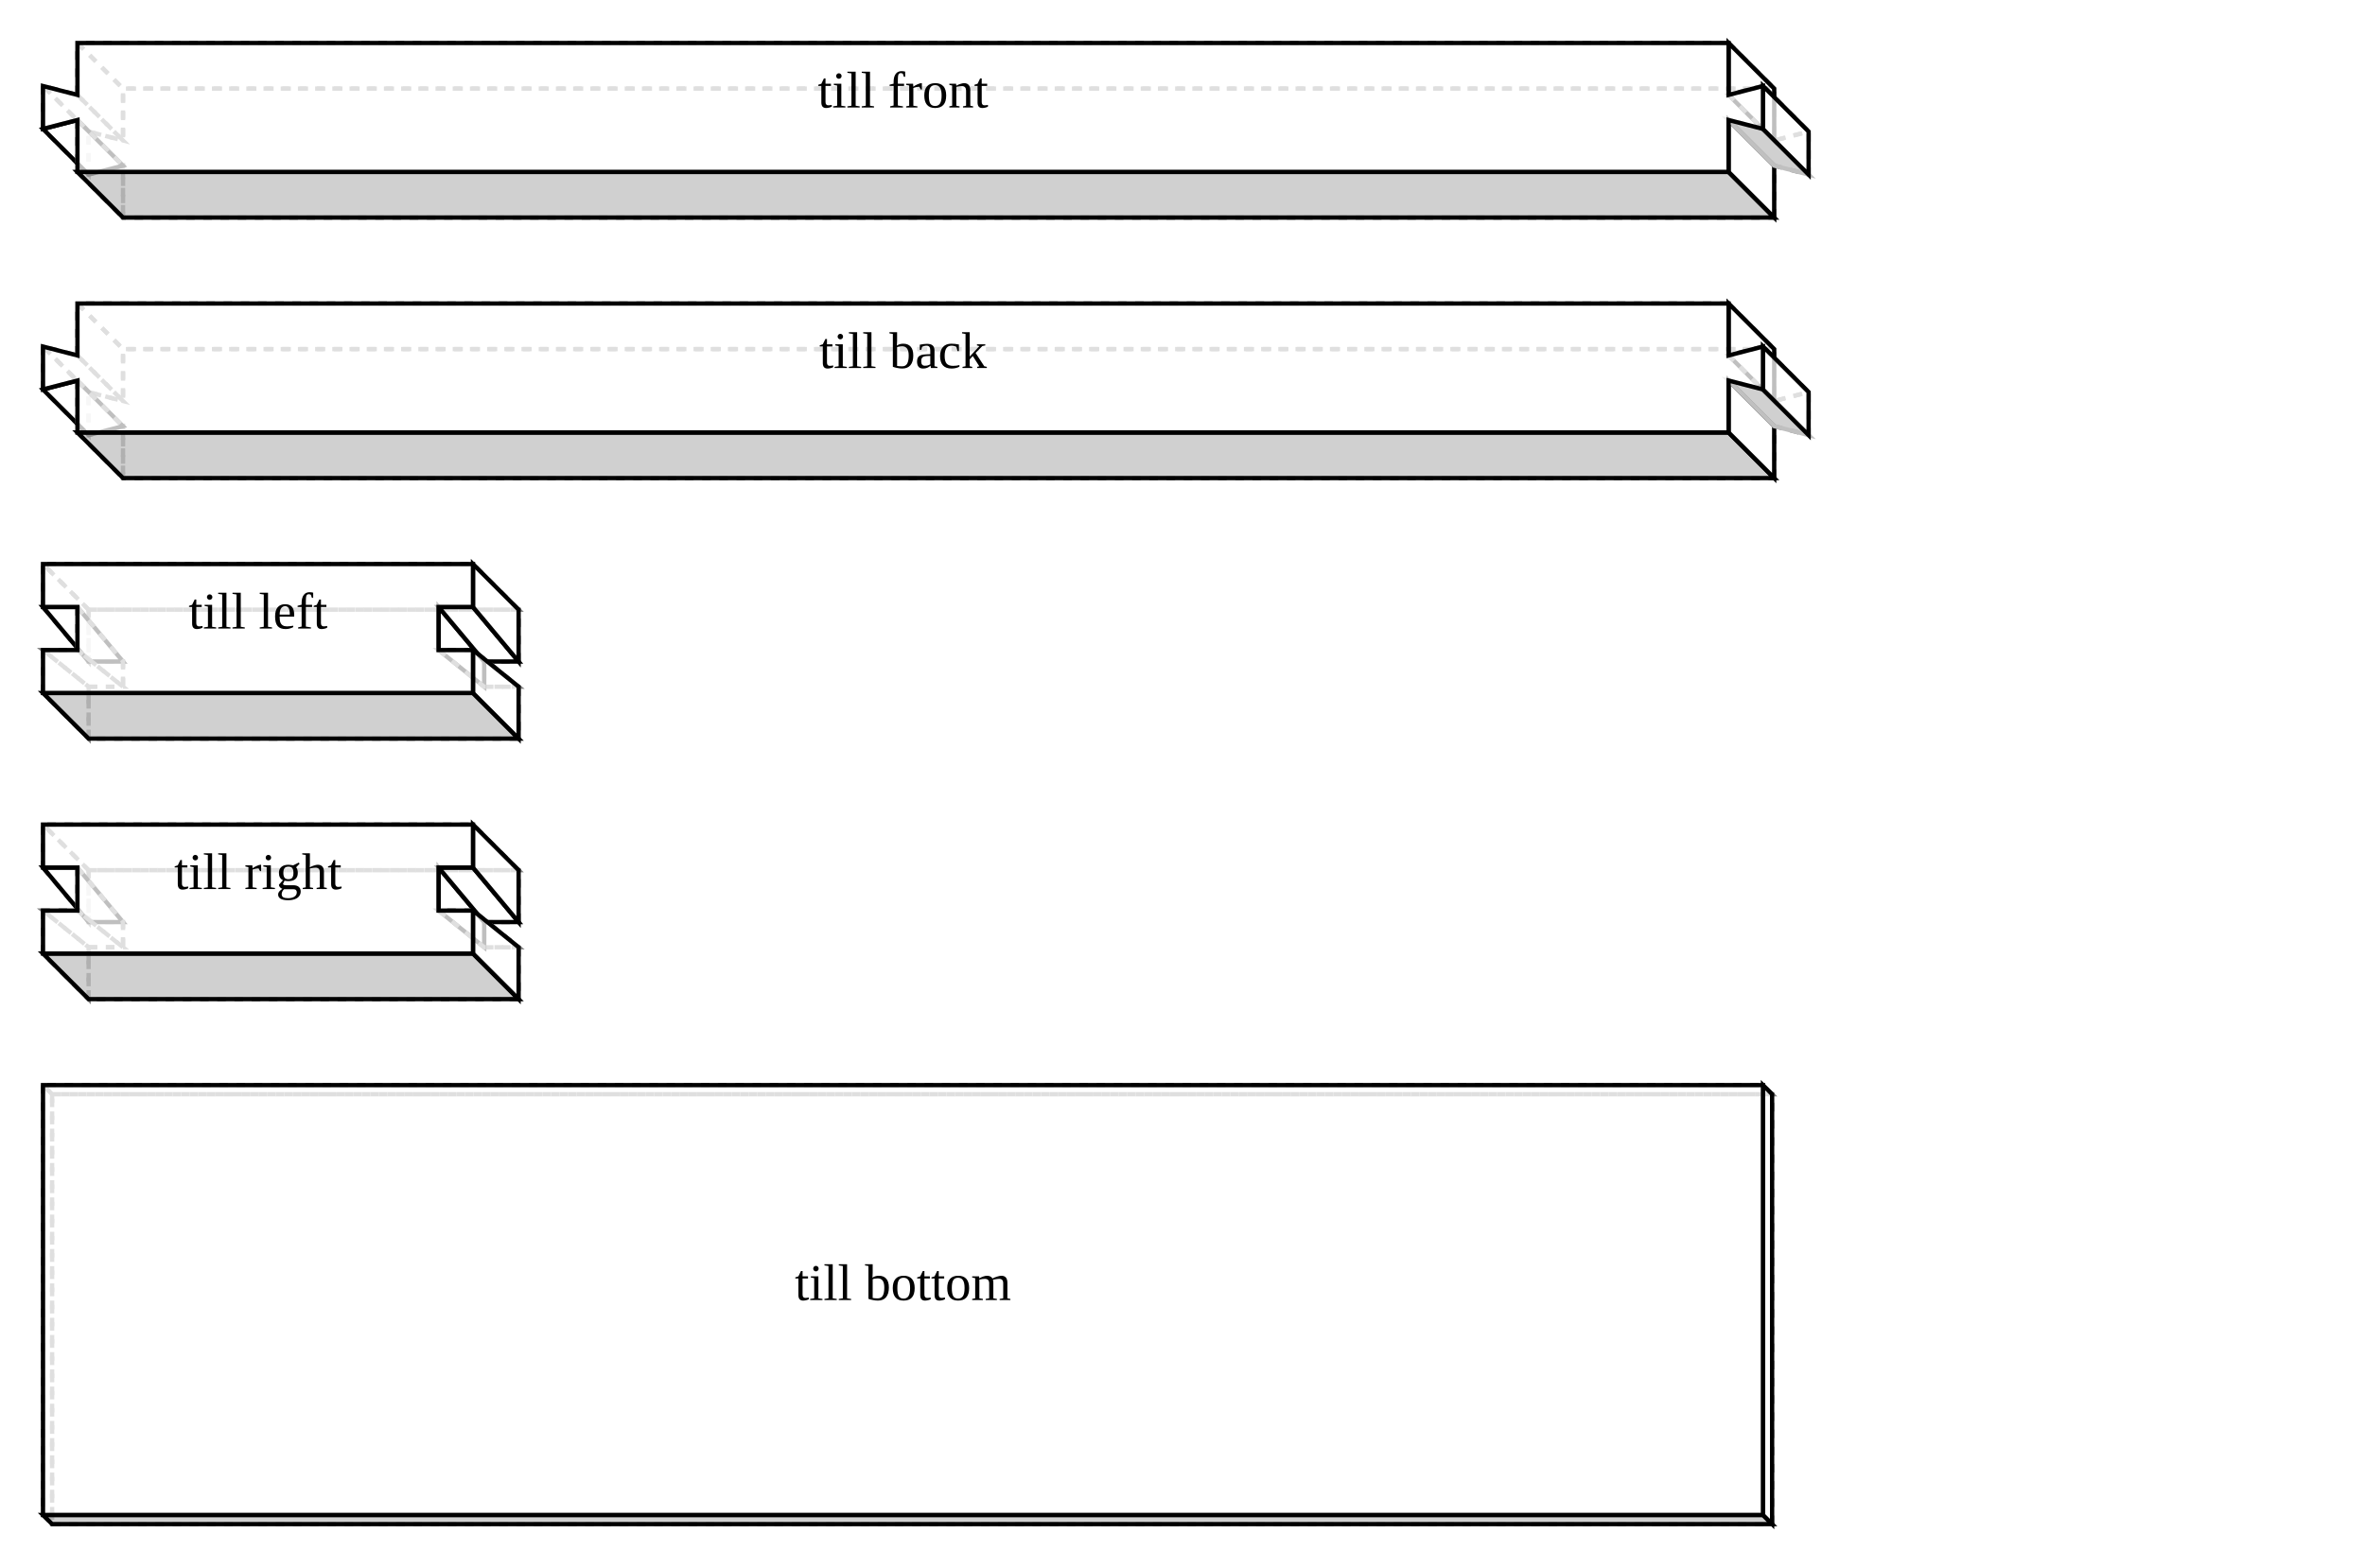
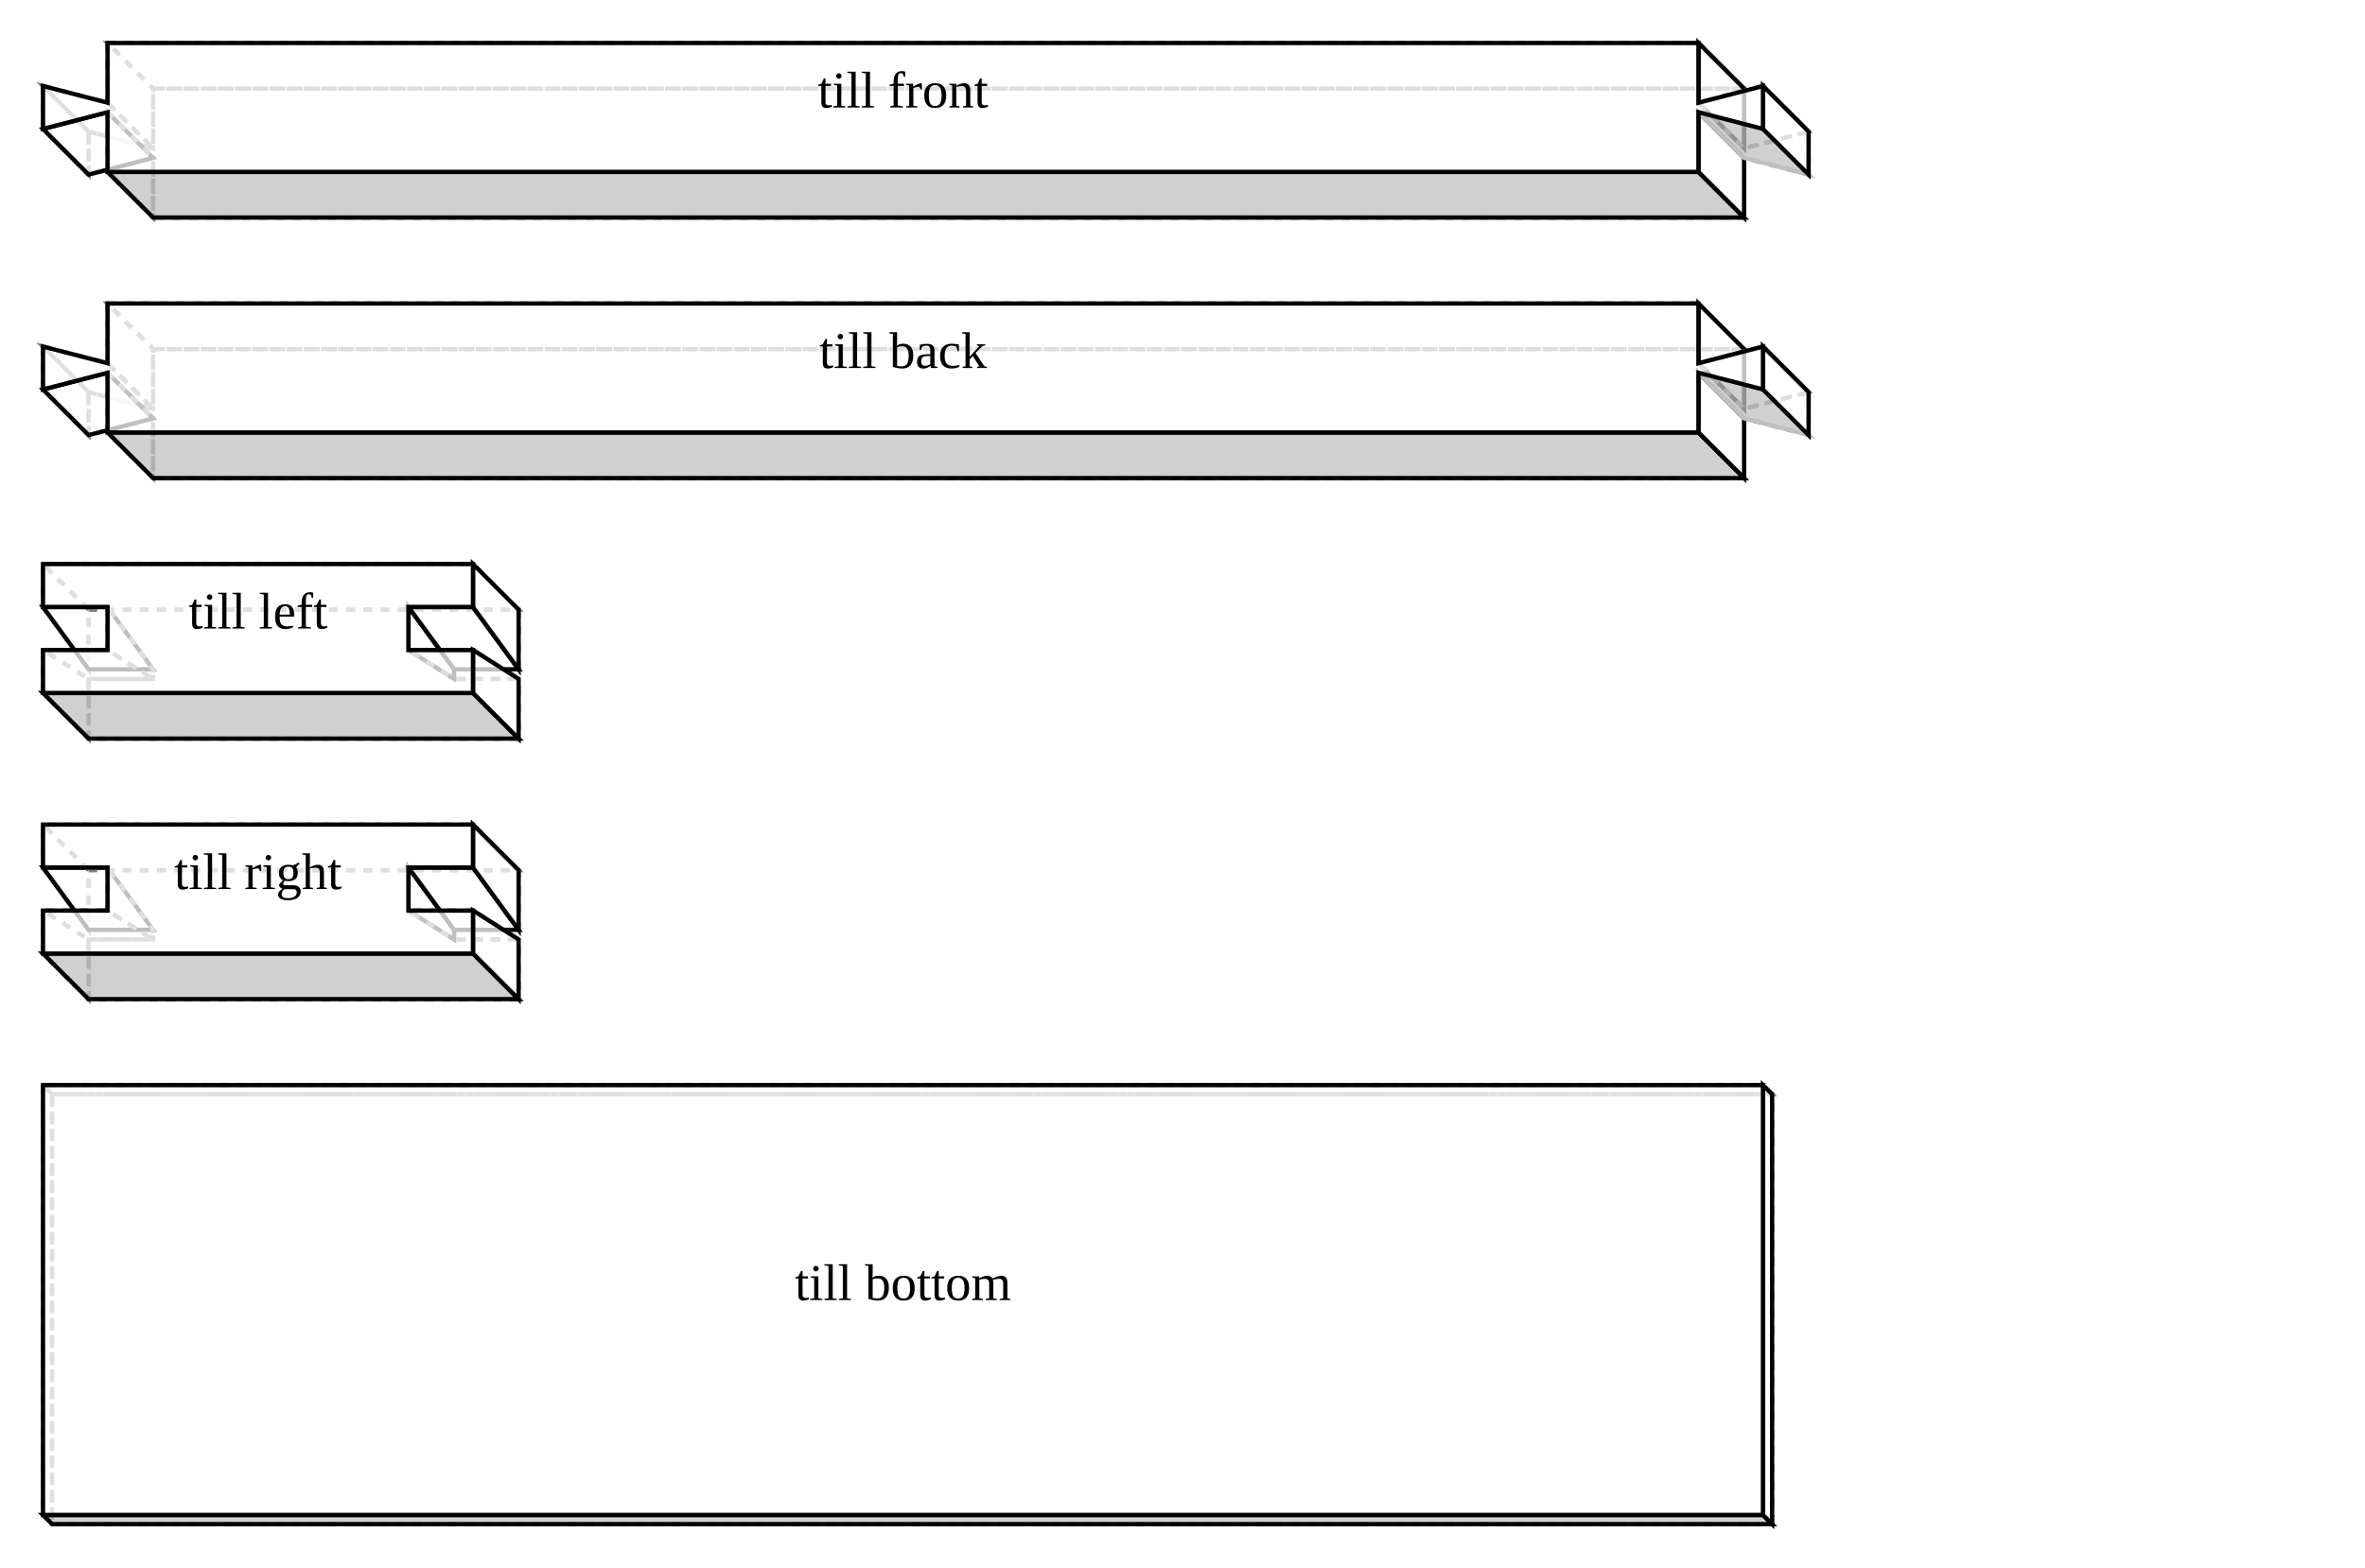
<svg xmlns="http://www.w3.org/2000/svg" width="1100" viewBox="0 0 550 364.548">
-   <polygon fill="none" stroke-width="1" stroke-dasharray="2" stroke="gray" points="412.597,50.607 412.597,38.526 420.607,40.594 420.607,30.619 412.597,32.687 412.597,20.607 412.597,20.607 28.617,20.607 28.617,32.687 20.607,30.619 20.607,30.619 20.607,40.594 20.607,40.594 28.617,38.526 28.617,50.607 412.597,50.607" />
+   <polygon fill="none" stroke-width="1" stroke-dasharray="2" stroke="gray" points="405.597,50.607 405.597,36.714 420.607,40.594 420.607,30.619 405.597,34.499 405.597,20.607 405.597,20.607 35.617,20.607 35.617,34.499 20.607,30.619 20.607,30.619 20.607,40.594 20.607,40.594 35.617,36.714 35.617,50.607 405.597,50.607" />
  <polygon fill="none" stroke-width="1" stroke-dasharray="2" stroke="gray" points="10.0,19.99 10.0,30.01 20.607,40.617 20.607,30.597 10.0,19.99" />
-   <polygon fill="none" stroke-width="1" stroke-dasharray="2" stroke="gray" points="20.607,30.607 28.607,32.677 18.0,22.071 10.0,20.0" />
-   <polygon fill="rgba(255,255,255,0.75)" stroke-width="1" stroke-dasharray="" stroke="black" points="10.0,30.0 18.0,27.929 28.607,38.536 20.607,40.607" />
-   <polygon fill="none" stroke-width="1" stroke-dasharray="2" stroke="gray" points="18.0,22.081 28.607,32.687 28.607,20.607 18.0,10.0 18.0,22.081" />
-   <polygon fill="none" stroke-width="1" stroke-dasharray="2" stroke="gray" points="18.0,27.919 18.0,40.0 28.607,50.607 28.607,38.526 18.0,27.919" />
-   <polygon fill="none" stroke-width="1" stroke-dasharray="2" stroke="gray" points="401.99,10.0 18.01,10.0 18.01,10.0 28.617,20.607 412.597,20.607 401.99,10.0" />
-   <polygon fill="rgba(192,192,192,0.75)" stroke-width="1" stroke-dasharray="" stroke="black" points="401.99,40.0 412.597,50.607 28.617,50.607 18.01,40.0 18.01,40.0 401.99,40.0" />
-   <polygon fill="rgba(255,255,255,0.75)" stroke-width="1" stroke-dasharray="" stroke="black" points="412.607,32.687 402.0,22.081 402.0,10.0 412.607,20.607 412.607,32.687" />
-   <polygon fill="rgba(255,255,255,0.75)" stroke-width="1" stroke-dasharray="" stroke="black" points="412.607,38.526 412.607,50.607 402.0,40.0 402.0,27.919 412.607,38.526" />
-   <polygon fill="none" stroke-width="1" stroke-dasharray="2" stroke="gray" points="410.0,20.0 402.0,22.071 412.607,32.677 420.607,30.607" />
-   <polygon fill="rgba(192,192,192,0.75)" stroke-width="1" stroke-dasharray="" stroke="silver" points="420.607,40.607 412.607,38.536 402.0,27.929 410.0,30.0" />
+   <polygon fill="none" stroke-width="1" stroke-dasharray="2" stroke="gray" points="20.607,30.607 35.607,34.489 25.0,23.882 10.0,20.0" />
+   <polygon fill="rgba(255,255,255,0.75)" stroke-width="1" stroke-dasharray="" stroke="black" points="10.0,30.0 25.0,26.118 35.607,36.724 20.607,40.607" />
+   <polygon fill="none" stroke-width="1" stroke-dasharray="2" stroke="gray" points="25.0,23.892 35.607,34.499 35.607,20.607 25.0,10.0 25.0,23.892" />
+   <polygon fill="none" stroke-width="1" stroke-dasharray="2" stroke="gray" points="25.0,26.108 25.0,40.0 35.607,50.607 35.607,36.714 25.0,26.108" />
+   <polygon fill="none" stroke-width="1" stroke-dasharray="2" stroke="gray" points="394.99,10.0 25.01,10.0 25.01,10.0 35.617,20.607 405.597,20.607 394.99,10.0" />
+   <polygon fill="rgba(192,192,192,0.75)" stroke-width="1" stroke-dasharray="" stroke="black" points="394.99,40.0 405.597,50.607 35.617,50.607 25.01,40.0 25.01,40.0 394.99,40.0" />
+   <polygon fill="rgba(255,255,255,0.75)" stroke-width="1" stroke-dasharray="" stroke="black" points="405.607,34.499 395.0,23.892 395.0,10.0 405.607,20.607 405.607,34.499" />
+   <polygon fill="rgba(255,255,255,0.75)" stroke-width="1" stroke-dasharray="" stroke="black" points="405.607,36.714 405.607,50.607 395.0,40.0 395.0,26.108 405.607,36.714" />
+   <polygon fill="none" stroke-width="1" stroke-dasharray="2" stroke="gray" points="410.0,20.0 395.0,23.882 405.607,34.489 420.607,30.607" />
+   <polygon fill="rgba(192,192,192,0.75)" stroke-width="1" stroke-dasharray="" stroke="silver" points="420.607,40.607 405.607,36.724 395.0,26.118 410.0,30.0" />
  <polygon fill="rgba(255,255,255,0.75)" stroke-width="1" stroke-dasharray="" stroke="black" points="420.607,30.597 420.607,40.617 410.0,30.01 410.0,19.99 420.607,30.597" />
-   <polygon fill="rgba(255,255,255,0.75)" stroke-width="1" stroke-dasharray="" stroke="black" points="410.0,29.987 401.99,27.919 401.99,40.0 18.01,40.0 18.01,40.0 18.01,27.919 10.0,29.987 10.0,20.013 18.01,22.081 18.01,10.0 18.01,10.0 401.99,10.0 401.99,22.081 410.0,20.013 410.0,20.013 410.0,29.987" />
+   <polygon fill="rgba(255,255,255,0.75)" stroke-width="1" stroke-dasharray="" stroke="black" points="410.0,29.987 394.99,26.108 394.99,40.0 25.01,40.0 25.01,40.0 25.01,26.108 10.0,29.987 10.0,20.013 25.01,23.892 25.01,10.0 25.01,10.0 394.99,10.0 394.99,23.892 410.0,20.013 410.0,20.013 410.0,29.987" />
  <text style="" text-anchor="middle" x="210.0" y="25.0" fill="black">till front</text>
-   <polygon fill="none" stroke-width="1" stroke-dasharray="2" stroke="gray" points="412.597,111.213 412.597,99.133 420.607,101.201 420.607,91.226 412.597,93.294 412.597,81.213 412.597,81.213 28.617,81.213 28.617,93.294 20.607,91.226 20.607,91.226 20.607,101.201 20.607,101.201 28.617,99.133 28.617,111.213 412.597,111.213" />
+   <polygon fill="none" stroke-width="1" stroke-dasharray="2" stroke="gray" points="405.597,111.213 405.597,97.321 420.607,101.201 420.607,91.226 405.597,95.105 405.597,81.213 405.597,81.213 35.617,81.213 35.617,95.105 20.607,91.226 20.607,91.226 20.607,101.201 20.607,101.201 35.617,97.321 35.617,111.213 405.597,111.213" />
  <polygon fill="none" stroke-width="1" stroke-dasharray="2" stroke="gray" points="10.0,80.597 10.0,90.617 20.607,101.223 20.607,91.203 10.0,80.597" />
-   <polygon fill="none" stroke-width="1" stroke-dasharray="2" stroke="gray" points="20.607,91.213 28.607,93.284 18.0,82.677 10.0,80.607" />
-   <polygon fill="rgba(255,255,255,0.75)" stroke-width="1" stroke-dasharray="" stroke="black" points="10.0,90.607 18.0,88.536 28.607,99.143 20.607,101.213" />
-   <polygon fill="none" stroke-width="1" stroke-dasharray="2" stroke="gray" points="18.0,82.687 28.607,93.294 28.607,81.213 18.0,70.607 18.0,82.687" />
-   <polygon fill="none" stroke-width="1" stroke-dasharray="2" stroke="gray" points="18.0,88.526 18.0,100.607 28.607,111.213 28.607,99.133 18.0,88.526" />
-   <polygon fill="none" stroke-width="1" stroke-dasharray="2" stroke="gray" points="401.99,70.607 18.01,70.607 18.01,70.607 28.617,81.213 412.597,81.213 401.99,70.607" />
-   <polygon fill="rgba(192,192,192,0.75)" stroke-width="1" stroke-dasharray="" stroke="black" points="401.99,100.607 412.597,111.213 28.617,111.213 18.01,100.607 18.01,100.607 401.99,100.607" />
-   <polygon fill="rgba(255,255,255,0.75)" stroke-width="1" stroke-dasharray="" stroke="black" points="412.607,93.294 402.0,82.687 402.0,70.607 412.607,81.213 412.607,93.294" />
-   <polygon fill="rgba(255,255,255,0.75)" stroke-width="1" stroke-dasharray="" stroke="black" points="412.607,99.133 412.607,111.213 402.0,100.607 402.0,88.526 412.607,99.133" />
-   <polygon fill="none" stroke-width="1" stroke-dasharray="2" stroke="gray" points="410.0,80.607 402.0,82.677 412.607,93.284 420.607,91.213" />
-   <polygon fill="rgba(192,192,192,0.75)" stroke-width="1" stroke-dasharray="" stroke="silver" points="420.607,101.213 412.607,99.143 402.0,88.536 410.0,90.607" />
+   <polygon fill="none" stroke-width="1" stroke-dasharray="2" stroke="gray" points="20.607,91.213 35.607,95.095 25.0,84.489 10.0,80.607" />
+   <polygon fill="rgba(255,255,255,0.75)" stroke-width="1" stroke-dasharray="" stroke="black" points="10.0,90.607 25.0,86.724 35.607,97.331 20.607,101.213" />
+   <polygon fill="none" stroke-width="1" stroke-dasharray="2" stroke="gray" points="25.0,84.499 35.607,95.105 35.607,81.213 25.0,70.607 25.0,84.499" />
+   <polygon fill="none" stroke-width="1" stroke-dasharray="2" stroke="gray" points="25.0,86.714 25.0,100.607 35.607,111.213 35.607,97.321 25.0,86.714" />
+   <polygon fill="none" stroke-width="1" stroke-dasharray="2" stroke="gray" points="394.99,70.607 25.01,70.607 25.01,70.607 35.617,81.213 405.597,81.213 394.99,70.607" />
+   <polygon fill="rgba(192,192,192,0.75)" stroke-width="1" stroke-dasharray="" stroke="black" points="394.99,100.607 405.597,111.213 35.617,111.213 25.01,100.607 25.01,100.607 394.99,100.607" />
+   <polygon fill="rgba(255,255,255,0.75)" stroke-width="1" stroke-dasharray="" stroke="black" points="405.607,95.105 395.0,84.499 395.0,70.607 405.607,81.213 405.607,95.105" />
+   <polygon fill="rgba(255,255,255,0.75)" stroke-width="1" stroke-dasharray="" stroke="black" points="405.607,97.321 405.607,111.213 395.0,100.607 395.0,86.714 405.607,97.321" />
+   <polygon fill="none" stroke-width="1" stroke-dasharray="2" stroke="gray" points="410.0,80.607 395.0,84.489 405.607,95.095 420.607,91.213" />
+   <polygon fill="rgba(192,192,192,0.75)" stroke-width="1" stroke-dasharray="" stroke="silver" points="420.607,101.213 405.607,97.331 395.0,86.724 410.0,90.607" />
  <polygon fill="rgba(255,255,255,0.75)" stroke-width="1" stroke-dasharray="" stroke="black" points="420.607,91.203 420.607,101.223 410.0,90.617 410.0,80.597 420.607,91.203" />
-   <polygon fill="rgba(255,255,255,0.75)" stroke-width="1" stroke-dasharray="" stroke="black" points="410.0,90.594 401.99,88.526 401.99,100.607 18.01,100.607 18.01,100.607 18.01,88.526 10.0,90.594 10.0,80.619 18.01,82.687 18.01,70.607 18.01,70.607 401.99,70.607 401.99,82.687 410.0,80.619 410.0,80.619 410.0,90.594" />
+   <polygon fill="rgba(255,255,255,0.75)" stroke-width="1" stroke-dasharray="" stroke="black" points="410.0,90.594 394.99,86.714 394.99,100.607 25.01,100.607 25.01,100.607 25.01,86.714 10.0,90.594 10.0,80.619 25.01,84.499 25.01,70.607 25.01,70.607 394.99,70.607 394.99,84.499 410.0,80.619 410.0,80.619 410.0,90.594" />
  <text style="" text-anchor="middle" x="210.0" y="85.607" fill="black">till back</text>
-   <polygon fill="none" stroke-width="1" stroke-dasharray="2" stroke="gray" points="120.607,153.88 120.607,141.82 20.607,141.82 20.607,153.88 20.607,153.88 28.617,153.88 28.617,159.759 20.607,159.759 20.607,171.82 120.607,171.82 120.607,159.759 112.597,159.759 112.597,153.88 120.607,153.88" />
-   <polygon fill="none" stroke-width="1" stroke-dasharray="2" stroke="gray" points="10.0,141.225 20.607,153.899 20.607,141.82 10.0,131.213 10.0,141.225" />
-   <polygon fill="none" stroke-width="1" stroke-dasharray="2" stroke="gray" points="10.0,151.202 10.0,161.213 20.607,171.82 20.607,159.741 10.0,151.202" />
-   <polygon fill="rgba(255,255,255,0.75)" stroke-width="1" stroke-dasharray="" stroke="black" points="10.0,141.213 18.0,141.213 28.607,153.89 20.607,153.89" />
-   <polygon fill="none" stroke-width="1" stroke-dasharray="2" stroke="gray" points="20.607,159.749 28.607,159.749 18.0,151.213 10.0,151.213" />
-   <polygon fill="none" stroke-width="1" stroke-dasharray="2" stroke="gray" points="18.0,141.205 18.0,151.222 28.607,159.761 28.607,153.879 18.0,141.205" />
+   <polygon fill="none" stroke-width="1" stroke-dasharray="2" stroke="gray" points="120.607,155.692 120.607,141.82 20.607,141.82 20.607,155.692 20.607,155.692 35.617,155.692 35.617,157.948 20.607,157.948 20.607,171.82 120.607,171.82 120.607,157.948 105.597,157.948 105.597,155.692 120.607,155.692" />
+   <polygon fill="none" stroke-width="1" stroke-dasharray="2" stroke="gray" points="10.0,141.226 20.607,155.71 20.607,141.82 10.0,131.213 10.0,141.226" />
+   <polygon fill="none" stroke-width="1" stroke-dasharray="2" stroke="gray" points="10.0,151.201 10.0,161.213 20.607,171.82 20.607,157.93 10.0,151.201" />
+   <polygon fill="rgba(255,255,255,0.75)" stroke-width="1" stroke-dasharray="" stroke="black" points="10.0,141.213 25.0,141.213 35.607,155.702 20.607,155.702" />
+   <polygon fill="none" stroke-width="1" stroke-dasharray="2" stroke="gray" points="20.607,157.938 35.607,157.938 25.0,151.213 10.0,151.213" />
+   <polygon fill="none" stroke-width="1" stroke-dasharray="2" stroke="gray" points="25.0,141.206 25.0,151.221 35.607,157.95 35.607,155.69 25.0,141.206" />
  <polygon fill="none" stroke-width="1" stroke-dasharray="2" stroke="gray" points="20.607,141.82 120.607,141.82 110.0,131.213 10.0,131.213" />
  <polygon fill="rgba(192,192,192,0.75)" stroke-width="1" stroke-dasharray="" stroke="black" points="10.0,161.213 110.0,161.213 120.607,171.82 20.607,171.82" />
-   <polygon fill="rgba(255,255,255,0.75)" stroke-width="1" stroke-dasharray="" stroke="black" points="112.607,153.879 112.607,159.761 102.0,151.222 102.0,141.205 112.607,153.879" />
-   <polygon fill="rgba(255,255,255,0.75)" stroke-width="1" stroke-dasharray="" stroke="black" points="120.607,153.89 112.607,153.89 102.0,141.213 110.0,141.213" />
-   <polygon fill="none" stroke-width="1" stroke-dasharray="2" stroke="gray" points="110.0,151.213 102.0,151.213 112.607,159.749 120.607,159.749" />
-   <polygon fill="rgba(255,255,255,0.75)" stroke-width="1" stroke-dasharray="" stroke="black" points="120.607,153.899 110.0,141.225 110.0,131.213 120.607,141.82 120.607,153.899" />
-   <polygon fill="rgba(255,255,255,0.75)" stroke-width="1" stroke-dasharray="" stroke="black" points="120.607,159.741 120.607,171.82 110.0,161.213 110.0,151.202 120.607,159.741" />
-   <polygon fill="rgba(255,255,255,0.75)" stroke-width="1" stroke-dasharray="" stroke="black" points="110.0,151.223 110.0,161.213 10.0,161.213 10.0,151.223 10.0,151.223 18.01,151.223 18.01,141.203 10.0,141.203 10.0,131.213 110.0,131.213 110.0,141.203 101.99,141.203 101.99,151.223 110.0,151.223" />
+   <polygon fill="rgba(255,255,255,0.75)" stroke-width="1" stroke-dasharray="" stroke="black" points="105.607,155.69 105.607,157.95 95.0,151.221 95.0,141.206 105.607,155.69" />
+   <polygon fill="rgba(255,255,255,0.75)" stroke-width="1" stroke-dasharray="" stroke="black" points="120.607,155.702 105.607,155.702 95.0,141.213 110.0,141.213" />
+   <polygon fill="none" stroke-width="1" stroke-dasharray="2" stroke="gray" points="110.0,151.213 95.0,151.213 105.607,157.938 120.607,157.938" />
+   <polygon fill="rgba(255,255,255,0.75)" stroke-width="1" stroke-dasharray="" stroke="black" points="120.607,155.71 110.0,141.226 110.0,131.213 120.607,141.82 120.607,155.71" />
+   <polygon fill="rgba(255,255,255,0.75)" stroke-width="1" stroke-dasharray="" stroke="black" points="120.607,157.93 120.607,171.82 110.0,161.213 110.0,151.201 120.607,157.93" />
+   <polygon fill="rgba(255,255,255,0.75)" stroke-width="1" stroke-dasharray="" stroke="black" points="110.0,151.223 110.0,161.213 10.0,161.213 10.0,151.223 10.0,151.223 25.01,151.223 25.01,141.203 10.0,141.203 10.0,131.213 110.0,131.213 110.0,141.203 94.99,141.203 94.99,151.223 110.0,151.223" />
  <text style="" text-anchor="middle" x="60.0" y="146.213" fill="black">till left</text>
-   <polygon fill="none" stroke-width="1" stroke-dasharray="2" stroke="gray" points="120.607,214.487 120.607,202.426 20.607,202.426 20.607,214.487 20.607,214.487 28.617,214.487 28.617,220.366 20.607,220.366 20.607,232.426 120.607,232.426 120.607,220.366 112.597,220.366 112.597,214.487 120.607,214.487" />
-   <polygon fill="none" stroke-width="1" stroke-dasharray="2" stroke="gray" points="10.0,201.831 20.607,214.506 20.607,202.426 10.0,191.82 10.0,201.831" />
-   <polygon fill="none" stroke-width="1" stroke-dasharray="2" stroke="gray" points="10.0,211.808 10.0,221.82 20.607,232.426 20.607,220.347 10.0,211.808" />
-   <polygon fill="rgba(255,255,255,0.75)" stroke-width="1" stroke-dasharray="" stroke="black" points="10.0,201.82 18.0,201.82 28.607,214.497 20.607,214.497" />
-   <polygon fill="none" stroke-width="1" stroke-dasharray="2" stroke="gray" points="20.607,220.356 28.607,220.356 18.0,211.82 10.0,211.82" />
-   <polygon fill="none" stroke-width="1" stroke-dasharray="2" stroke="gray" points="18.0,201.811 18.0,211.828 28.607,220.367 28.607,214.486 18.0,201.811" />
+   <polygon fill="none" stroke-width="1" stroke-dasharray="2" stroke="gray" points="120.607,216.299 120.607,202.426 20.607,202.426 20.607,216.299 20.607,216.299 35.617,216.299 35.617,218.554 20.607,218.554 20.607,232.426 120.607,232.426 120.607,218.554 105.597,218.554 105.597,216.299 120.607,216.299" />
+   <polygon fill="none" stroke-width="1" stroke-dasharray="2" stroke="gray" points="10.0,201.832 20.607,216.316 20.607,202.426 10.0,191.82 10.0,201.832" />
+   <polygon fill="none" stroke-width="1" stroke-dasharray="2" stroke="gray" points="10.0,211.807 10.0,221.82 20.607,232.426 20.607,218.537 10.0,211.807" />
+   <polygon fill="rgba(255,255,255,0.75)" stroke-width="1" stroke-dasharray="" stroke="black" points="10.0,201.82 25.0,201.82 35.607,216.309 20.607,216.309" />
+   <polygon fill="none" stroke-width="1" stroke-dasharray="2" stroke="gray" points="20.607,218.544 35.607,218.544 25.0,211.82 10.0,211.82" />
+   <polygon fill="none" stroke-width="1" stroke-dasharray="2" stroke="gray" points="25.0,201.812 25.0,211.827 35.607,218.557 35.607,216.296 25.0,201.812" />
  <polygon fill="none" stroke-width="1" stroke-dasharray="2" stroke="gray" points="20.607,202.426 120.607,202.426 110.0,191.82 10.0,191.82" />
  <polygon fill="rgba(192,192,192,0.75)" stroke-width="1" stroke-dasharray="" stroke="black" points="10.0,221.82 110.0,221.82 120.607,232.426 20.607,232.426" />
-   <polygon fill="rgba(255,255,255,0.75)" stroke-width="1" stroke-dasharray="" stroke="black" points="112.607,214.486 112.607,220.367 102.0,211.828 102.0,201.811 112.607,214.486" />
-   <polygon fill="rgba(255,255,255,0.75)" stroke-width="1" stroke-dasharray="" stroke="black" points="120.607,214.497 112.607,214.497 102.0,201.82 110.0,201.82" />
-   <polygon fill="none" stroke-width="1" stroke-dasharray="2" stroke="gray" points="110.0,211.82 102.0,211.82 112.607,220.356 120.607,220.356" />
-   <polygon fill="rgba(255,255,255,0.75)" stroke-width="1" stroke-dasharray="" stroke="black" points="120.607,214.506 110.0,201.831 110.0,191.82 120.607,202.426 120.607,214.506" />
-   <polygon fill="rgba(255,255,255,0.75)" stroke-width="1" stroke-dasharray="" stroke="black" points="120.607,220.347 120.607,232.426 110.0,221.82 110.0,211.808 120.607,220.347" />
-   <polygon fill="rgba(255,255,255,0.75)" stroke-width="1" stroke-dasharray="" stroke="black" points="110.0,211.83 110.0,221.82 10.0,221.82 10.0,211.83 10.0,211.83 18.01,211.83 18.01,201.81 10.0,201.81 10.0,191.82 110.0,191.82 110.0,201.81 101.99,201.81 101.99,211.83 110.0,211.83" />
+   <polygon fill="rgba(255,255,255,0.75)" stroke-width="1" stroke-dasharray="" stroke="black" points="105.607,216.296 105.607,218.557 95.0,211.827 95.0,201.812 105.607,216.296" />
+   <polygon fill="rgba(255,255,255,0.75)" stroke-width="1" stroke-dasharray="" stroke="black" points="120.607,216.309 105.607,216.309 95.0,201.82 110.0,201.82" />
+   <polygon fill="none" stroke-width="1" stroke-dasharray="2" stroke="gray" points="110.0,211.82 95.0,211.82 105.607,218.544 120.607,218.544" />
+   <polygon fill="rgba(255,255,255,0.75)" stroke-width="1" stroke-dasharray="" stroke="black" points="120.607,216.316 110.0,201.832 110.0,191.82 120.607,202.426 120.607,216.316" />
+   <polygon fill="rgba(255,255,255,0.75)" stroke-width="1" stroke-dasharray="" stroke="black" points="120.607,218.537 120.607,232.426 110.0,221.82 110.0,211.807 120.607,218.537" />
+   <polygon fill="rgba(255,255,255,0.75)" stroke-width="1" stroke-dasharray="" stroke="black" points="110.0,211.83 110.0,221.82 10.0,221.82 10.0,211.83 10.0,211.83 25.01,211.83 25.01,201.81 10.0,201.81 10.0,191.82 110.0,191.82 110.0,201.81 94.99,201.81 94.99,211.83 110.0,211.83" />
  <text style="" text-anchor="middle" x="60.0" y="206.82" fill="black">till right</text>
  <polygon fill="none" stroke-width="1" stroke-dasharray="2" stroke="gray" points="12.121,254.548 12.121,354.548 412.121,354.548 412.121,254.548" />
  <polygon fill="none" stroke-width="1" stroke-dasharray="2" stroke="gray" points="10.0,252.426 10.0,352.426 12.121,354.548 12.121,254.548" />
  <polygon fill="none" stroke-width="1" stroke-dasharray="2" stroke="gray" points="12.121,254.548 412.121,254.548 410.0,252.426 10.0,252.426" />
  <polygon fill="rgba(192,192,192,0.75)" stroke-width="1" stroke-dasharray="" stroke="black" points="10.0,352.426 410.0,352.426 412.121,354.548 12.121,354.548" />
  <polygon fill="rgba(255,255,255,0.75)" stroke-width="1" stroke-dasharray="" stroke="black" points="412.121,254.548 412.121,354.548 410.0,352.426 410.0,252.426" />
  <polygon fill="rgba(255,255,255,0.75)" stroke-width="1" stroke-dasharray="" stroke="black" points="10.0,252.426 410.0,252.426 410.0,352.426 10.0,352.426" />
  <text style="" text-anchor="middle" x="210.0" y="302.426" fill="black">till bottom</text>
</svg>
